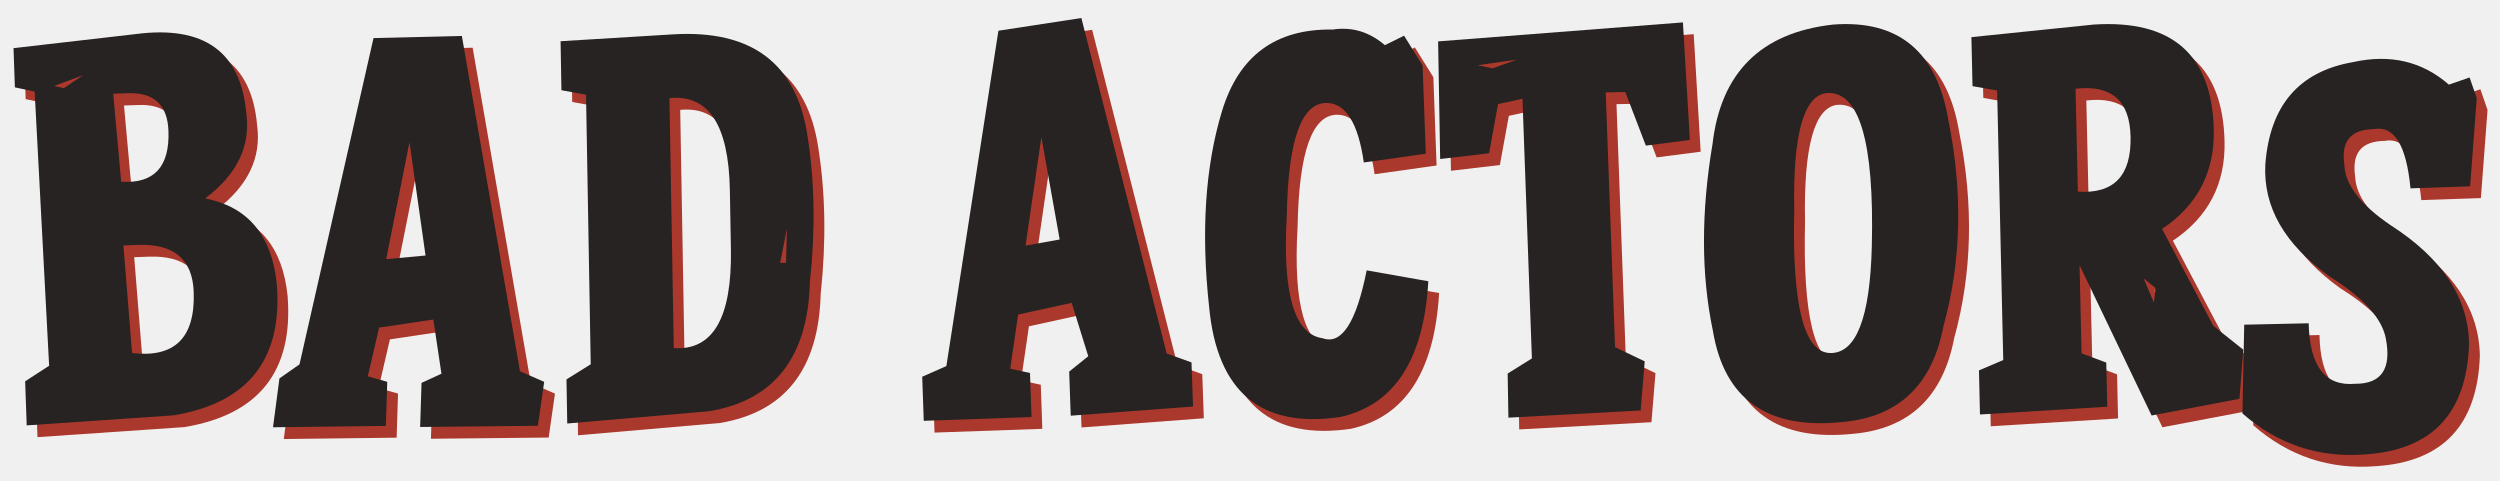
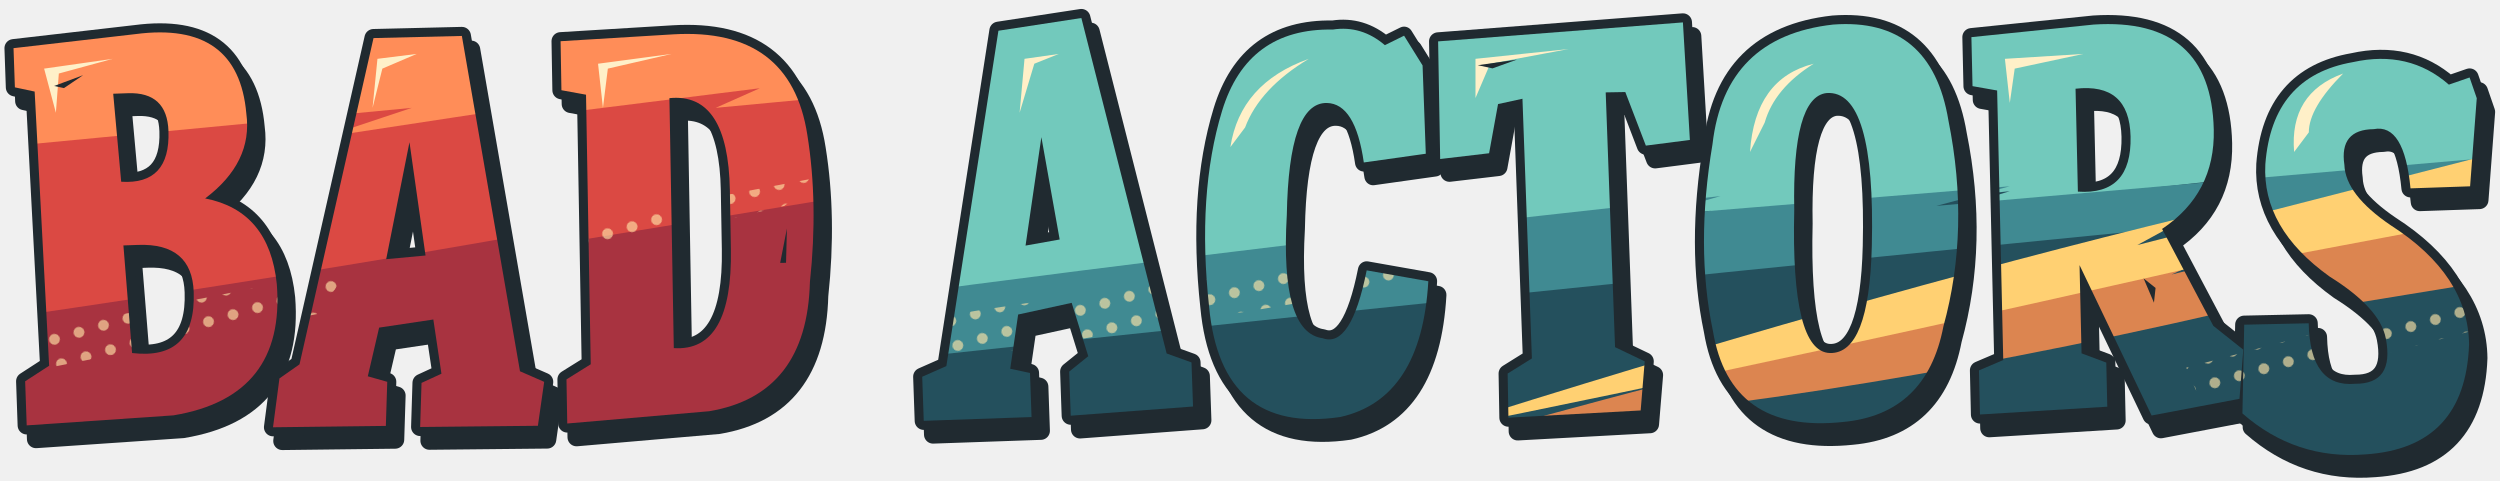
<svg xmlns="http://www.w3.org/2000/svg" xmlns:xlink="http://www.w3.org/1999/xlink" width="510" height="98" viewBox="0 0 510 98" role="img" aria-labelledby="title">
  <defs>
    <g id="type" fill-rule="evenodd">
      <path transform="translate(3 5) rotate(-2 24 40)" d="         M1 4 26 2 Q47 0 48 19 Q49 29 39 36 Q52 39 53 54         Q54 77 31 80 L1 81 1 72 6 69 5 13 1 12 Z         M21 14 22 32 Q32 33 32 22 Q32 14 24 14 Z         M22 45 23 67 Q36 69 36 55 Q36 45 25 45 Z         M9 12 15 10 11 12.5 Z" />
      <path transform="translate(57 7) rotate(1.8 26 39)" d="         M1 71 5 68 18 1 36 0 50 68 55 70 54 79 30 80 30 71 34 69         32 58 21 60 19 70 23 71 23 80 0 81 Z         M22 46 30 45 26 22 Z" />
      <path transform="translate(115 5) rotate(-1 23 40)" d="         M0 3 23 2 Q47 1 50 23 Q52 37 50 53 Q49 76 29 79         L0 81 0 72 5 69 5 14 0 13 Z         M22 15 22 66 Q34 67 34 46 L34 34 Q34 14 22 15 Z         M44 49 45.5 42 45.2 49 Z" />
      <path transform="translate(187 4) rotate(-2 25 40)" d="         M0 72 5 70 18 2 35 0 50 69 55 71 55 80 30 81 30 72 34 69         31 58 20 60 18 71 22 72 22 81 0 81 Z         M22 46 29 45 26 24 Z" />
      <path transform="translate(246 5) rotate(1 24 40) scale(.97 1)" d="         M45 8 46 26 33 28 Q31 16 25 16 Q17 16 17 39         Q16 63 25 64 Q31 66 34 50 L47 52 Q46 76 29 80         Q4 84 1 58 Q-2 35 3 18 Q8 1 26 1 Q32 0 37 4 L41 2 Z" />
      <path transform="translate(294 4) rotate(-1 25 40)" d="         M0 4 50 1 51 25 42 26 38 15 34 15 35 67 41 70 40 80         13 81 13 72 18 69 17 16 12 17 10 27 0 28 Z         M8 9 16 8 11 9.7 Z" />
      <path transform="translate(348 4) rotate(1.4 25 40)" d="         M25 1 Q45 -1 49 20 Q54 42 49 62 Q46 80 29 82         Q6 85 2 64 Q-2 47 1 26 Q3 4 25 1 Z         M24 15 Q17 16 18 39 Q18 68 26 68 Q34 68 34 46         Q34 14 24 15 Z" />
      <path transform="translate(403 4) rotate(-1.3 25 40)" d="         M0 3 25 1 Q49 0 49 23 Q49 36 38 43 L48 63 54 68 53 78         35 81 21 50 21 68 26 70 26 79 0 80 0 71 5 69 5 14 0 13 Z         M21 14 21 35 Q32 36 32 24 Q32 13 21 14 Z         M36 58 34 53 36.4 55 Z" />
      <path transform="translate(460 10) rotate(7.5 20 41)" d="         M41 7 42 25 30 27 Q27 14 21 16 Q14 17 16 24         Q17 30 27 35 Q44 43 46 57 Q48 78 28 82 Q14 85 2 77         L0 59 13 57 Q15 70 24 68 Q32 67 29 58 Q27 52 16 47         Q1 39 0 26 Q-1 8 15 3 Q26 -1 35 5 L39 3 Z" />
    </g>
+     <mask id="letters" maskUnits="userSpaceOnUse" x="0" y="0" width="510" height="98">
+       <use xlink:href="#type" fill="white" />
+     </mask>
+     <pattern id="screen" patternUnits="userSpaceOnUse" width="5.2" height="5.2" patternTransform="rotate(-16)">
+       <circle cx="2" cy="2" r="1.1" fill="#ffe3a6" />
+     </pattern>
  </defs>
-   <use xlink:href="#type" fill="#ab382c" transform="translate(2.2 2.4)" />
-   <use xlink:href="#type" fill="#262322" />
+   <use xlink:href="#type" fill="#202a30" stroke="#202a30" stroke-width="3.7" stroke-linejoin="round" transform="translate(1.9 2.8)" />
+   <use xlink:href="#type" fill="#202a30" stroke="#202a30" stroke-width="3.7" stroke-linejoin="round" />
+   <g mask="url(#letters)">
+     <path fill="#db4943" d="M0 0h177v98H0z" />
+     <path fill="#ff8d58" d="M0 0h178v19l-32 3 9-4-48 6 5-3-46 7 18-6L0 30z" />
+     <path fill="#a83340" d="M0 65q62-9 112-18l-6 4 73-12v59H0z" />
+     <path fill="url(#screen)" opacity=".64" d="M0 69l71-14-6 9-65 13zM105 48l63-12-8 6-59 14z" />
+     <path fill="#24505d" d="M176 0h334v98H176z" />
+     <path fill="#72c9bc" d="M176 0h334v36l-62 4 12-4-63 7 13-4-68 7 7-3-83 10 18-5-108 13z" />
+     <path fill="#408a92" d="M176 61q90-12 175-21l-14 4 73-6-15 4 115-10v8q-148 14-334 34z" />
+     <path fill="#dc8550" d="M307 87q84-23 147-36l-11 5 65-16 2 17-55 9 10-5q-88 21-158 26z" />
+     <path fill="#ffd072" d="M292 88q85-27 155-44l-11 6 74-19v13l-53 10 6-3q-96 22-171 37z" />
+     <path fill="url(#screen)" opacity=".64" d="M183 66q66-11 126-15l-9 5-121 20zM446 75l64-17v8l-61 16z" />
+     <path d="m9 14 14-2-11 3-.6 8zM77 12l8-1-7 3-2 8zM122 13l15-2-13 3-1 8z       M209 12l7-1-5 2-3 10zM251 30q2-13 16-18-10 6-13 14zM301 12l19-2-16 3-3 7z       M357 31q1-15 13-18-8 5-10 12zM409 12l16-1-14 3-1 7zM468 31q-1-12 10-16-7 7-7 12z" fill="#fff0c8" />
+   </g>
</svg>
